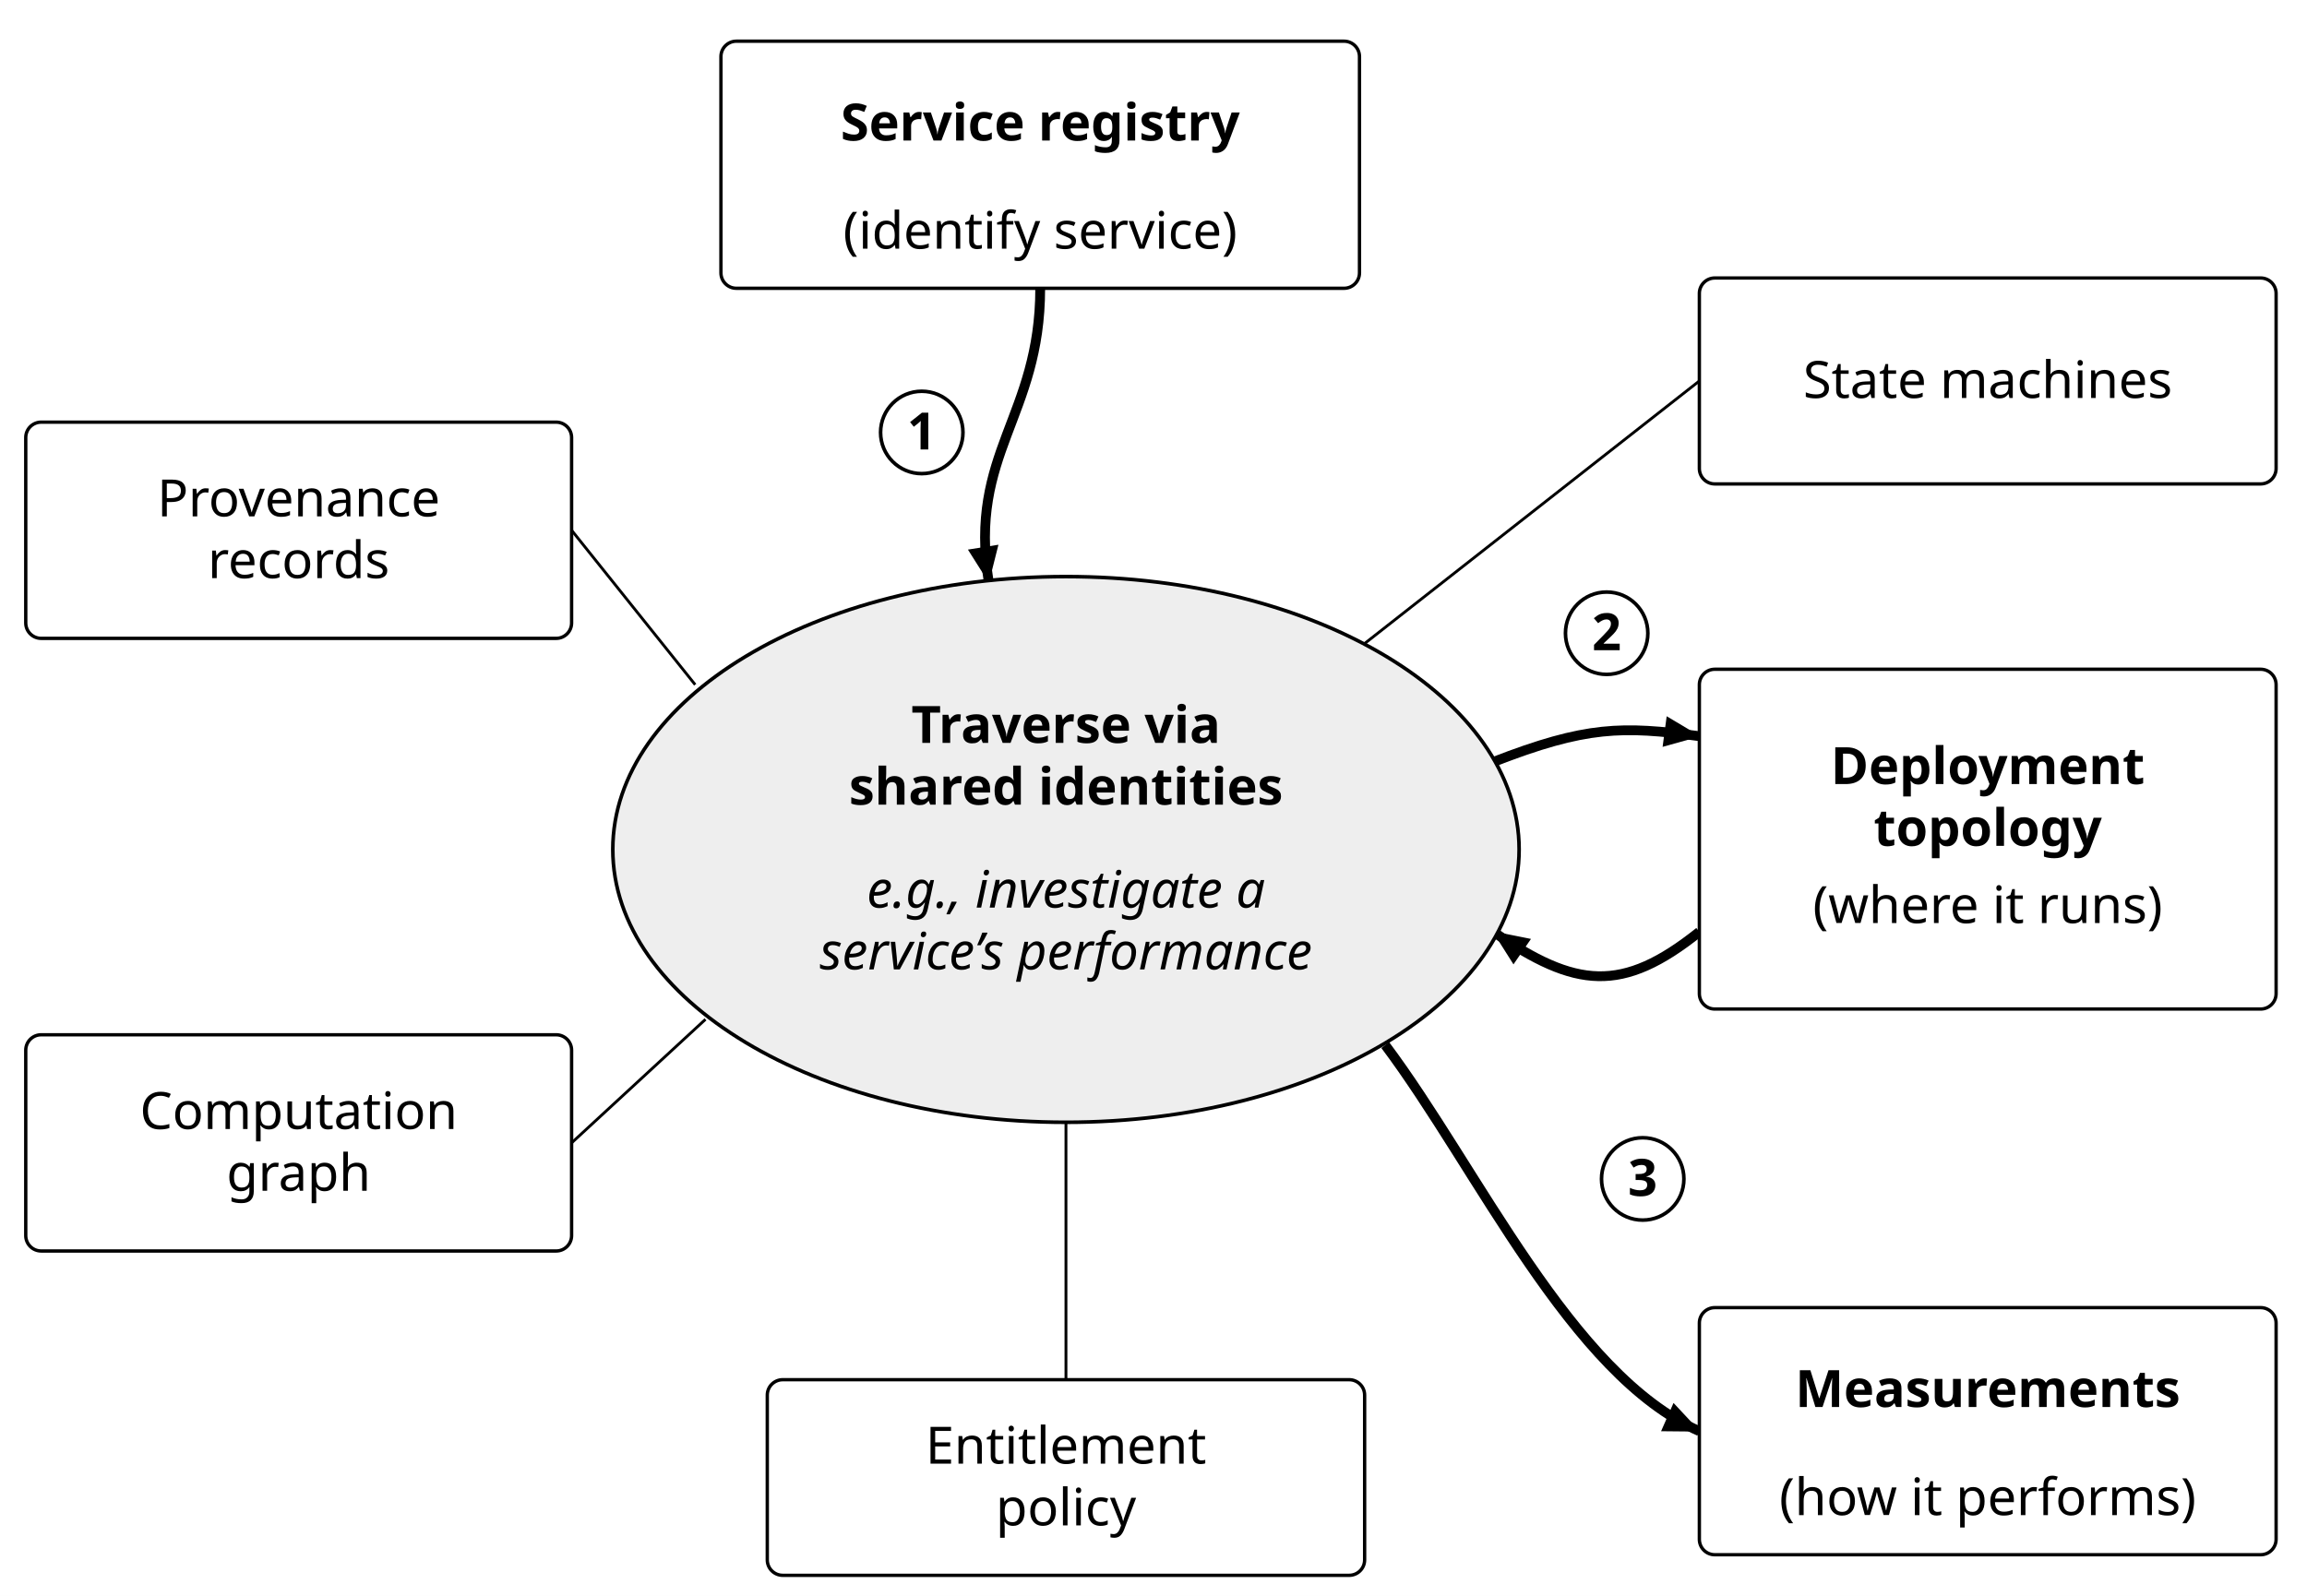
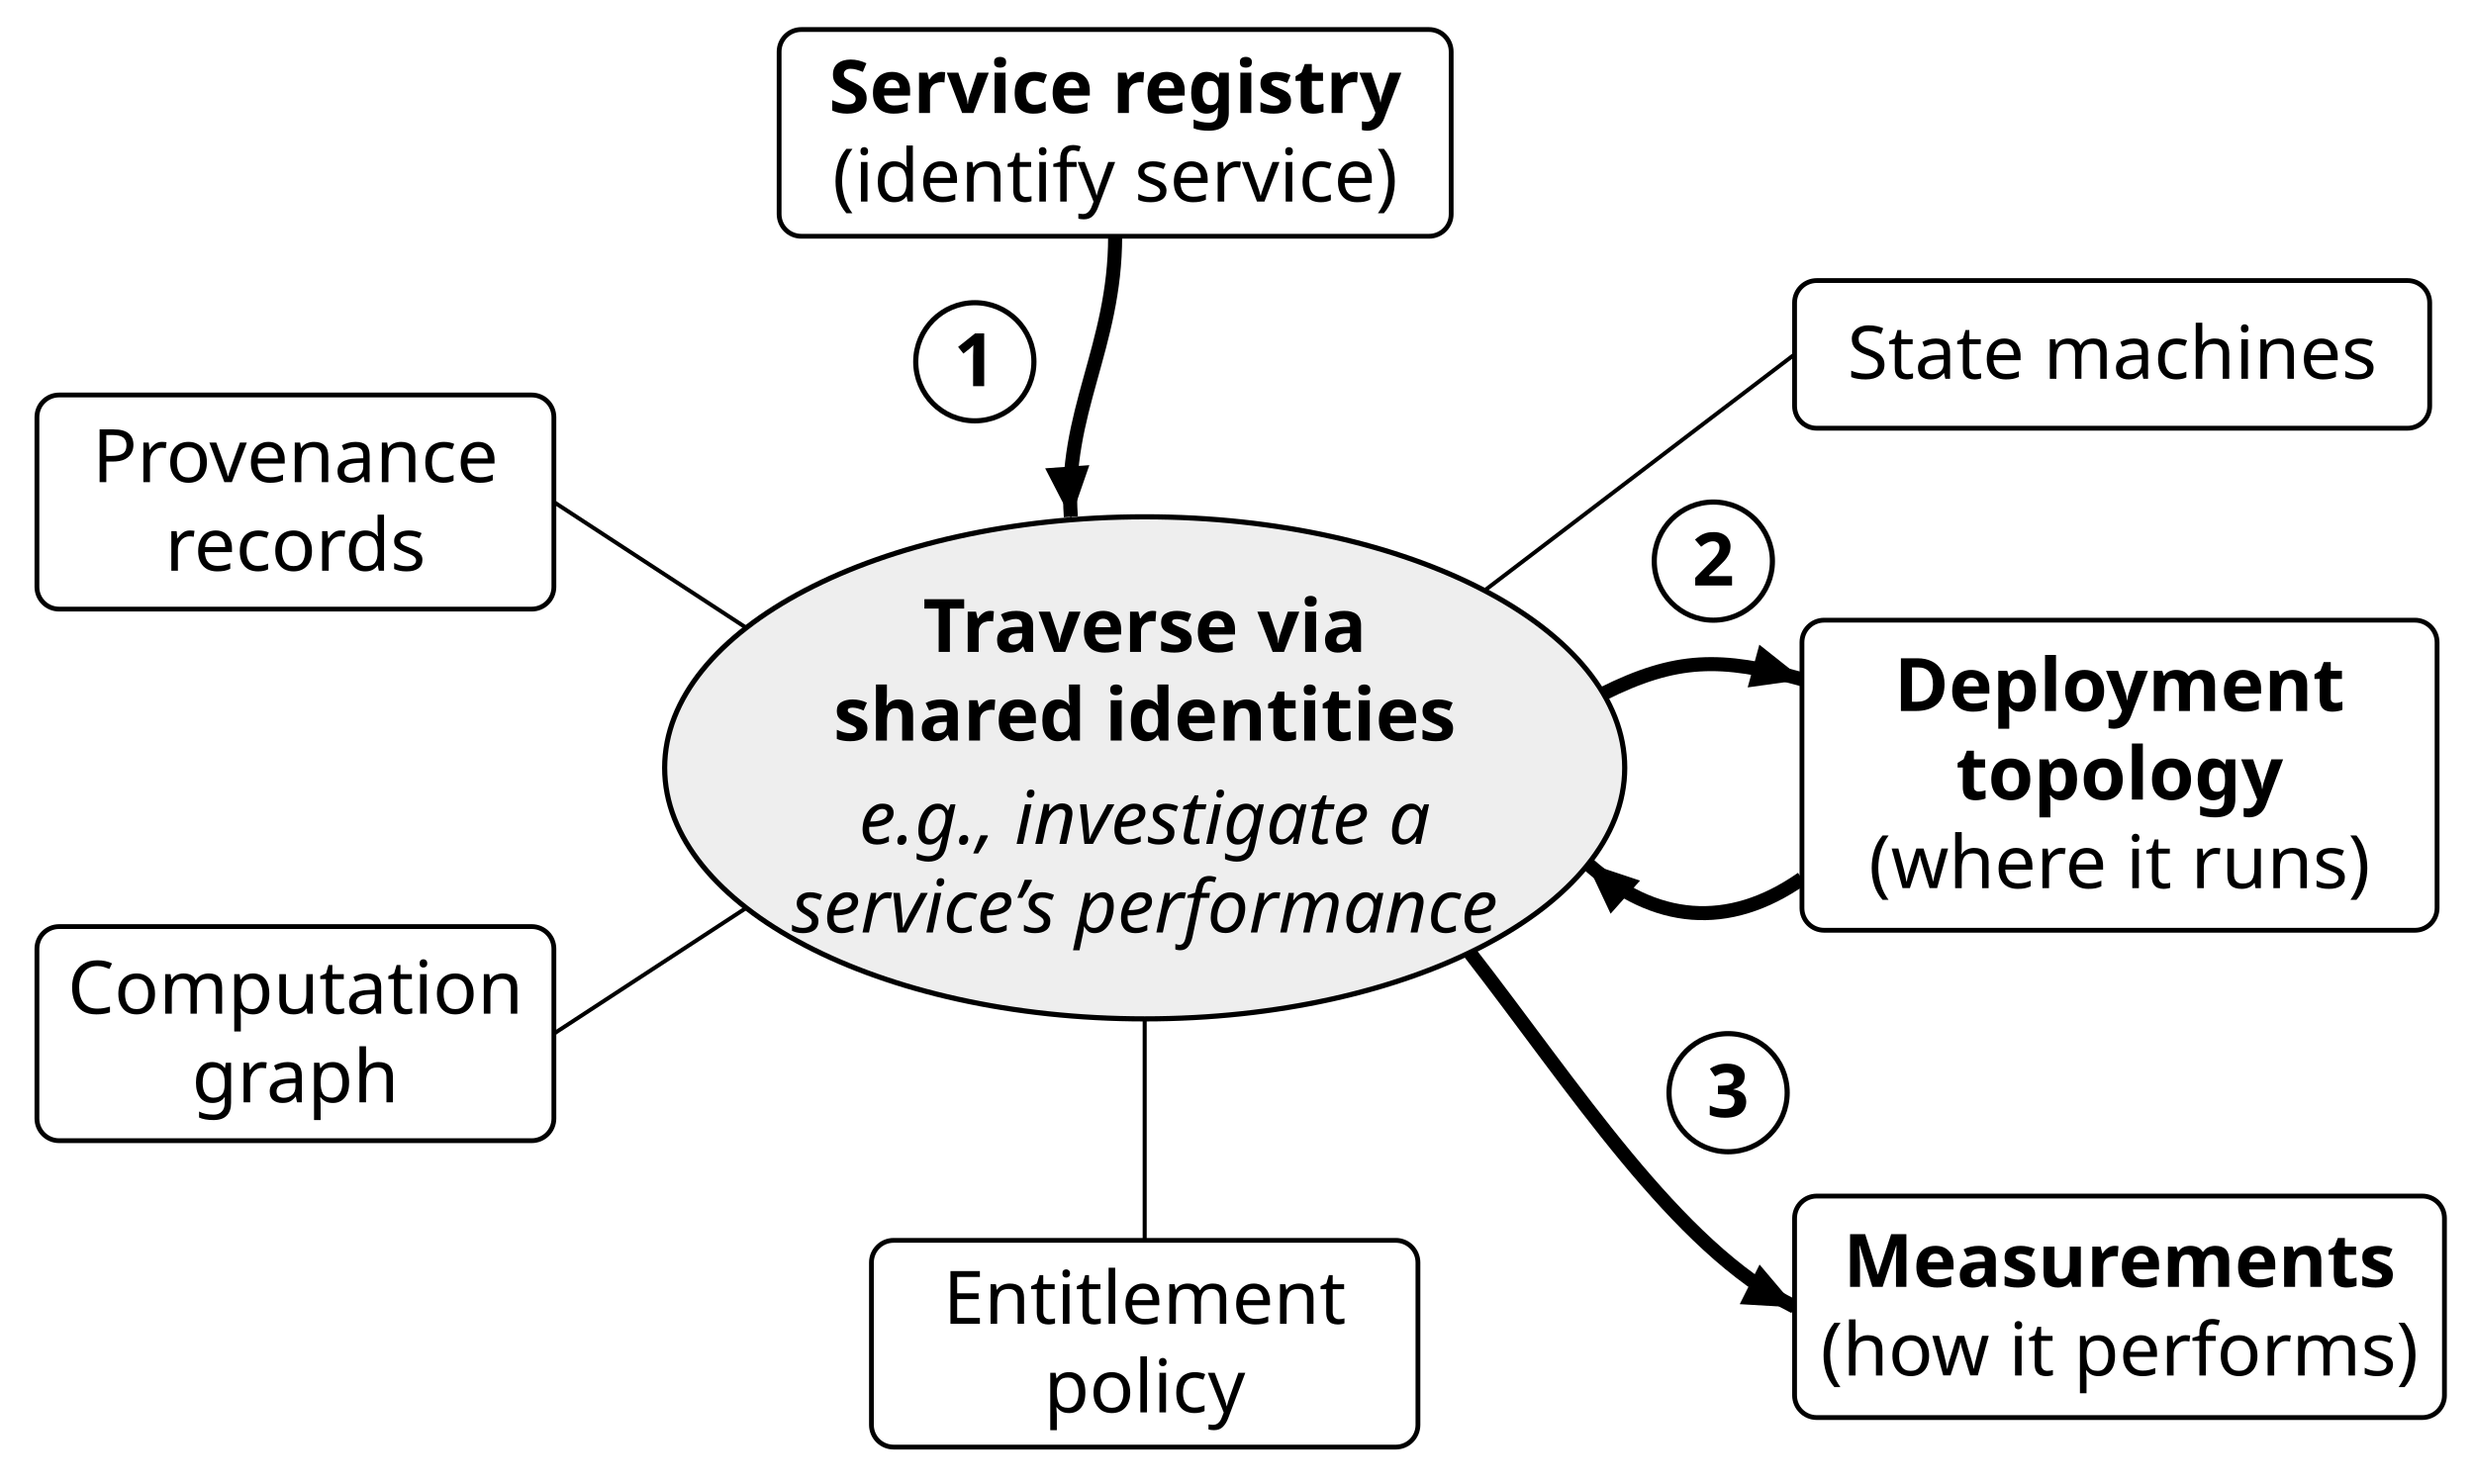
- <svg xmlns="http://www.w3.org/2000/svg" width="896" height="620" viewBox="0 0 448 310" role="img" aria-labelledby="title desc">
+ <svg xmlns="http://www.w3.org/2000/svg" width="670" height="402" viewBox="0 0 335 201" role="img" aria-labelledby="title desc">
  <defs>
    <marker id="arrow" markerWidth="7" markerHeight="6" refX="6.8" refY="3" orient="auto" markerUnits="userSpaceOnUse">
      <path d="M0,0 L7,3 L0,6 Z" fill="black" />
    </marker>
  </defs>
-   <rect width="448" height="310" fill="white" />
-   <path d="M111,103 L135,133" fill="none" stroke="black" stroke-width=".55" />
-   <path d="M111,222 L137,198" fill="none" stroke="black" stroke-width=".55" />
-   <path d="M207,268 L207,218" fill="none" stroke="black" stroke-width=".55" />
-   <path d="M330,74 L265,125" fill="none" stroke="black" stroke-width=".55" />
-   <path d="M202,56 C202,81 188,88 192,113" fill="none" stroke="black" stroke-width="1.9" marker-end="url(#arrow)" />
-   <path d="M290,148 C308,141 315,141 330,143" fill="none" stroke="black" stroke-width="1.9" marker-end="url(#arrow)" />
-   <path d="M330,181 C315,193 306,192 290,181" fill="none" stroke="black" stroke-width="1.9" marker-end="url(#arrow)" />
-   <path d="M269,203 C287,227 305,267 330,278" fill="none" stroke="black" stroke-width="1.9" marker-end="url(#arrow)" />
-   <ellipse cx="207" cy="165" rx="88" ry="53" fill="#eeeeee" stroke="black" stroke-width=".7" />
-   <text x="207" y="144.3" text-anchor="middle" font-family="&quot;Source Sans 3&quot;, sans-serif" font-size="10" font-weight="700" font-style="normal">Traverse via</text>
-   <text x="207" y="156.3" text-anchor="middle" font-family="&quot;Source Sans 3&quot;, sans-serif" font-size="10" font-weight="700" font-style="normal">shared identities</text>
-   <text x="207" y="176.3" text-anchor="middle" font-family="&quot;Source Sans 3&quot;, sans-serif" font-size="10" font-weight="400" font-style="italic">e.g., investigate a</text>
-   <text x="207" y="188.3" text-anchor="middle" font-family="&quot;Source Sans 3&quot;, sans-serif" font-size="10" font-weight="400" font-style="italic">service’s performance</text>
-   <rect x="140.0" y="8.0" width="124" height="48" rx="3" fill="white" stroke="black" stroke-width=".65" />
-   <text x="202" y="27.3" text-anchor="middle" font-family="&quot;Source Sans 3&quot;, sans-serif" font-size="10" font-weight="700" font-style="normal">Service registry</text>
-   <text x="202" y="48.3" text-anchor="middle" font-family="&quot;Source Sans 3&quot;, sans-serif" font-size="10" font-weight="400" font-style="normal">(identify service)</text>
-   <rect x="5.0" y="82.0" width="106" height="42" rx="3" fill="white" stroke="black" stroke-width=".65" />
-   <text x="58" y="100.3" text-anchor="middle" font-family="&quot;Source Sans 3&quot;, sans-serif" font-size="10" font-weight="400" font-style="normal">Provenance</text>
-   <text x="58" y="112.3" text-anchor="middle" font-family="&quot;Source Sans 3&quot;, sans-serif" font-size="10" font-weight="400" font-style="normal">records</text>
-   <rect x="5.0" y="201.0" width="106" height="42" rx="3" fill="white" stroke="black" stroke-width=".65" />
-   <text x="58" y="219.3" text-anchor="middle" font-family="&quot;Source Sans 3&quot;, sans-serif" font-size="10" font-weight="400" font-style="normal">Computation</text>
-   <text x="58" y="231.3" text-anchor="middle" font-family="&quot;Source Sans 3&quot;, sans-serif" font-size="10" font-weight="400" font-style="normal">graph</text>
-   <rect x="149.0" y="268.0" width="116" height="38" rx="3" fill="white" stroke="black" stroke-width=".65" />
-   <text x="207" y="284.3" text-anchor="middle" font-family="&quot;Source Sans 3&quot;, sans-serif" font-size="10" font-weight="400" font-style="normal">Entitlement</text>
-   <text x="207" y="296.3" text-anchor="middle" font-family="&quot;Source Sans 3&quot;, sans-serif" font-size="10" font-weight="400" font-style="normal">policy</text>
-   <rect x="330.0" y="54.0" width="112" height="40" rx="3" fill="white" stroke="black" stroke-width=".65" />
-   <text x="386" y="77.3" text-anchor="middle" font-family="&quot;Source Sans 3&quot;, sans-serif" font-size="10" font-weight="400" font-style="normal">State machines</text>
-   <rect x="330.0" y="130.0" width="112" height="66" rx="3" fill="white" stroke="black" stroke-width=".65" />
-   <text x="386" y="152.3" text-anchor="middle" font-family="&quot;Source Sans 3&quot;, sans-serif" font-size="10" font-weight="700" font-style="normal">Deployment</text>
-   <text x="386" y="164.3" text-anchor="middle" font-family="&quot;Source Sans 3&quot;, sans-serif" font-size="10" font-weight="700" font-style="normal">topology</text>
-   <text x="386" y="179.3" text-anchor="middle" font-family="&quot;Source Sans 3&quot;, sans-serif" font-size="10" font-weight="400" font-style="normal">(where it runs)</text>
-   <rect x="330.0" y="254.0" width="112" height="48" rx="3" fill="white" stroke="black" stroke-width=".65" />
-   <text x="386" y="273.3" text-anchor="middle" font-family="&quot;Source Sans 3&quot;, sans-serif" font-size="10" font-weight="700" font-style="normal">Measurements</text>
-   <text x="386" y="294.3" text-anchor="middle" font-family="&quot;Source Sans 3&quot;, sans-serif" font-size="10" font-weight="400" font-style="normal">(how it performs)</text>
-   <circle cx="179" cy="84" r="8" fill="white" stroke="black" stroke-width=".7" />
-   <text x="179" y="87.3" text-anchor="middle" font-family="&quot;Source Sans 3&quot;, sans-serif" font-size="10" font-weight="700" font-style="normal">1</text>
-   <circle cx="312" cy="123" r="8" fill="white" stroke="black" stroke-width=".7" />
-   <text x="312" y="126.3" text-anchor="middle" font-family="&quot;Source Sans 3&quot;, sans-serif" font-size="10" font-weight="700" font-style="normal">2</text>
-   <circle cx="319" cy="229" r="8" fill="white" stroke="black" stroke-width=".7" />
-   <text x="319" y="232.3" text-anchor="middle" font-family="&quot;Source Sans 3&quot;, sans-serif" font-size="10" font-weight="700" font-style="normal">3</text>
+   <rect width="335" height="201" fill="white" />
+   <path d="M75,68 L101,85" fill="none" stroke="black" stroke-width=".55" />
+   <path d="M75,140 L101,123" fill="none" stroke="black" stroke-width=".55" />
+   <path d="M155,168 L155,138" fill="none" stroke="black" stroke-width=".55" />
+   <path d="M243,48 L201,80" fill="none" stroke="black" stroke-width=".55" />
+   <path d="M151,32 C151,47 144,56 145,70" fill="none" stroke="black" stroke-width="1.9" marker-end="url(#arrow)" />
+   <path d="M217,94 C227,89 233,89 244,92" fill="none" stroke="black" stroke-width="1.9" marker-end="url(#arrow)" />
+   <path d="M244,119 C234,126 224,125 215,117" fill="none" stroke="black" stroke-width="1.9" marker-end="url(#arrow)" />
+   <path d="M199,129 C213,147 227,169 243,177" fill="none" stroke="black" stroke-width="1.9" marker-end="url(#arrow)" />
+   <ellipse cx="155" cy="104" rx="65" ry="34" fill="#eeeeee" stroke="black" stroke-width=".7" />
+   <text x="155" y="88.3" text-anchor="middle" font-family="&quot;Source Sans 3&quot;, sans-serif" font-size="10" font-weight="700" font-style="normal">Traverse via</text>
+   <text x="155" y="100.3" text-anchor="middle" font-family="&quot;Source Sans 3&quot;, sans-serif" font-size="10" font-weight="700" font-style="normal">shared identities</text>
+   <text x="155" y="114.3" text-anchor="middle" font-family="&quot;Source Sans 3&quot;, sans-serif" font-size="10" font-weight="400" font-style="italic">e.g., investigate a</text>
+   <text x="155" y="126.3" text-anchor="middle" font-family="&quot;Source Sans 3&quot;, sans-serif" font-size="10" font-weight="400" font-style="italic">service’s performance</text>
+   <rect x="105.5" y="4.0" width="91" height="28" rx="3" fill="white" stroke="black" stroke-width=".65" />
+   <text x="151" y="15.3" text-anchor="middle" font-family="&quot;Source Sans 3&quot;, sans-serif" font-size="10" font-weight="700" font-style="normal">Service registry</text>
+   <text x="151" y="27.3" text-anchor="middle" font-family="&quot;Source Sans 3&quot;, sans-serif" font-size="10" font-weight="400" font-style="normal">(identify service)</text>
+   <rect x="5.0" y="53.5" width="70" height="29" rx="3" fill="white" stroke="black" stroke-width=".65" />
+   <text x="40" y="65.3" text-anchor="middle" font-family="&quot;Source Sans 3&quot;, sans-serif" font-size="10" font-weight="400" font-style="normal">Provenance</text>
+   <text x="40" y="77.3" text-anchor="middle" font-family="&quot;Source Sans 3&quot;, sans-serif" font-size="10" font-weight="400" font-style="normal">records</text>
+   <rect x="5.0" y="125.5" width="70" height="29" rx="3" fill="white" stroke="black" stroke-width=".65" />
+   <text x="40" y="137.3" text-anchor="middle" font-family="&quot;Source Sans 3&quot;, sans-serif" font-size="10" font-weight="400" font-style="normal">Computation</text>
+   <text x="40" y="149.3" text-anchor="middle" font-family="&quot;Source Sans 3&quot;, sans-serif" font-size="10" font-weight="400" font-style="normal">graph</text>
+   <rect x="118.0" y="168.0" width="74" height="28" rx="3" fill="white" stroke="black" stroke-width=".65" />
+   <text x="155" y="179.3" text-anchor="middle" font-family="&quot;Source Sans 3&quot;, sans-serif" font-size="10" font-weight="400" font-style="normal">Entitlement</text>
+   <text x="155" y="191.3" text-anchor="middle" font-family="&quot;Source Sans 3&quot;, sans-serif" font-size="10" font-weight="400" font-style="normal">policy</text>
+   <rect x="243.0" y="38.0" width="86" height="20" rx="3" fill="white" stroke="black" stroke-width=".65" />
+   <text x="286" y="51.3" text-anchor="middle" font-family="&quot;Source Sans 3&quot;, sans-serif" font-size="10" font-weight="400" font-style="normal">State machines</text>
+   <rect x="244.0" y="84.0" width="86" height="42" rx="3" fill="white" stroke="black" stroke-width=".65" />
+   <text x="287" y="96.3" text-anchor="middle" font-family="&quot;Source Sans 3&quot;, sans-serif" font-size="10" font-weight="700" font-style="normal">Deployment</text>
+   <text x="287" y="108.3" text-anchor="middle" font-family="&quot;Source Sans 3&quot;, sans-serif" font-size="10" font-weight="700" font-style="normal">topology</text>
+   <text x="287" y="120.3" text-anchor="middle" font-family="&quot;Source Sans 3&quot;, sans-serif" font-size="10" font-weight="400" font-style="normal">(where it runs)</text>
+   <rect x="243.0" y="162.0" width="88" height="30" rx="3" fill="white" stroke="black" stroke-width=".65" />
+   <text x="287" y="174.3" text-anchor="middle" font-family="&quot;Source Sans 3&quot;, sans-serif" font-size="10" font-weight="700" font-style="normal">Measurements</text>
+   <text x="287" y="186.3" text-anchor="middle" font-family="&quot;Source Sans 3&quot;, sans-serif" font-size="10" font-weight="400" font-style="normal">(how it performs)</text>
+   <circle cx="132" cy="49" r="8" fill="white" stroke="black" stroke-width=".7" />
+   <text x="132" y="52.3" text-anchor="middle" font-family="&quot;Source Sans 3&quot;, sans-serif" font-size="10" font-weight="700" font-style="normal">1</text>
+   <circle cx="232" cy="76" r="8" fill="white" stroke="black" stroke-width=".7" />
+   <text x="232" y="79.3" text-anchor="middle" font-family="&quot;Source Sans 3&quot;, sans-serif" font-size="10" font-weight="700" font-style="normal">2</text>
+   <circle cx="234" cy="148" r="8" fill="white" stroke="black" stroke-width=".7" />
+   <text x="234" y="151.3" text-anchor="middle" font-family="&quot;Source Sans 3&quot;, sans-serif" font-size="10" font-weight="700" font-style="normal">3</text>
</svg>
